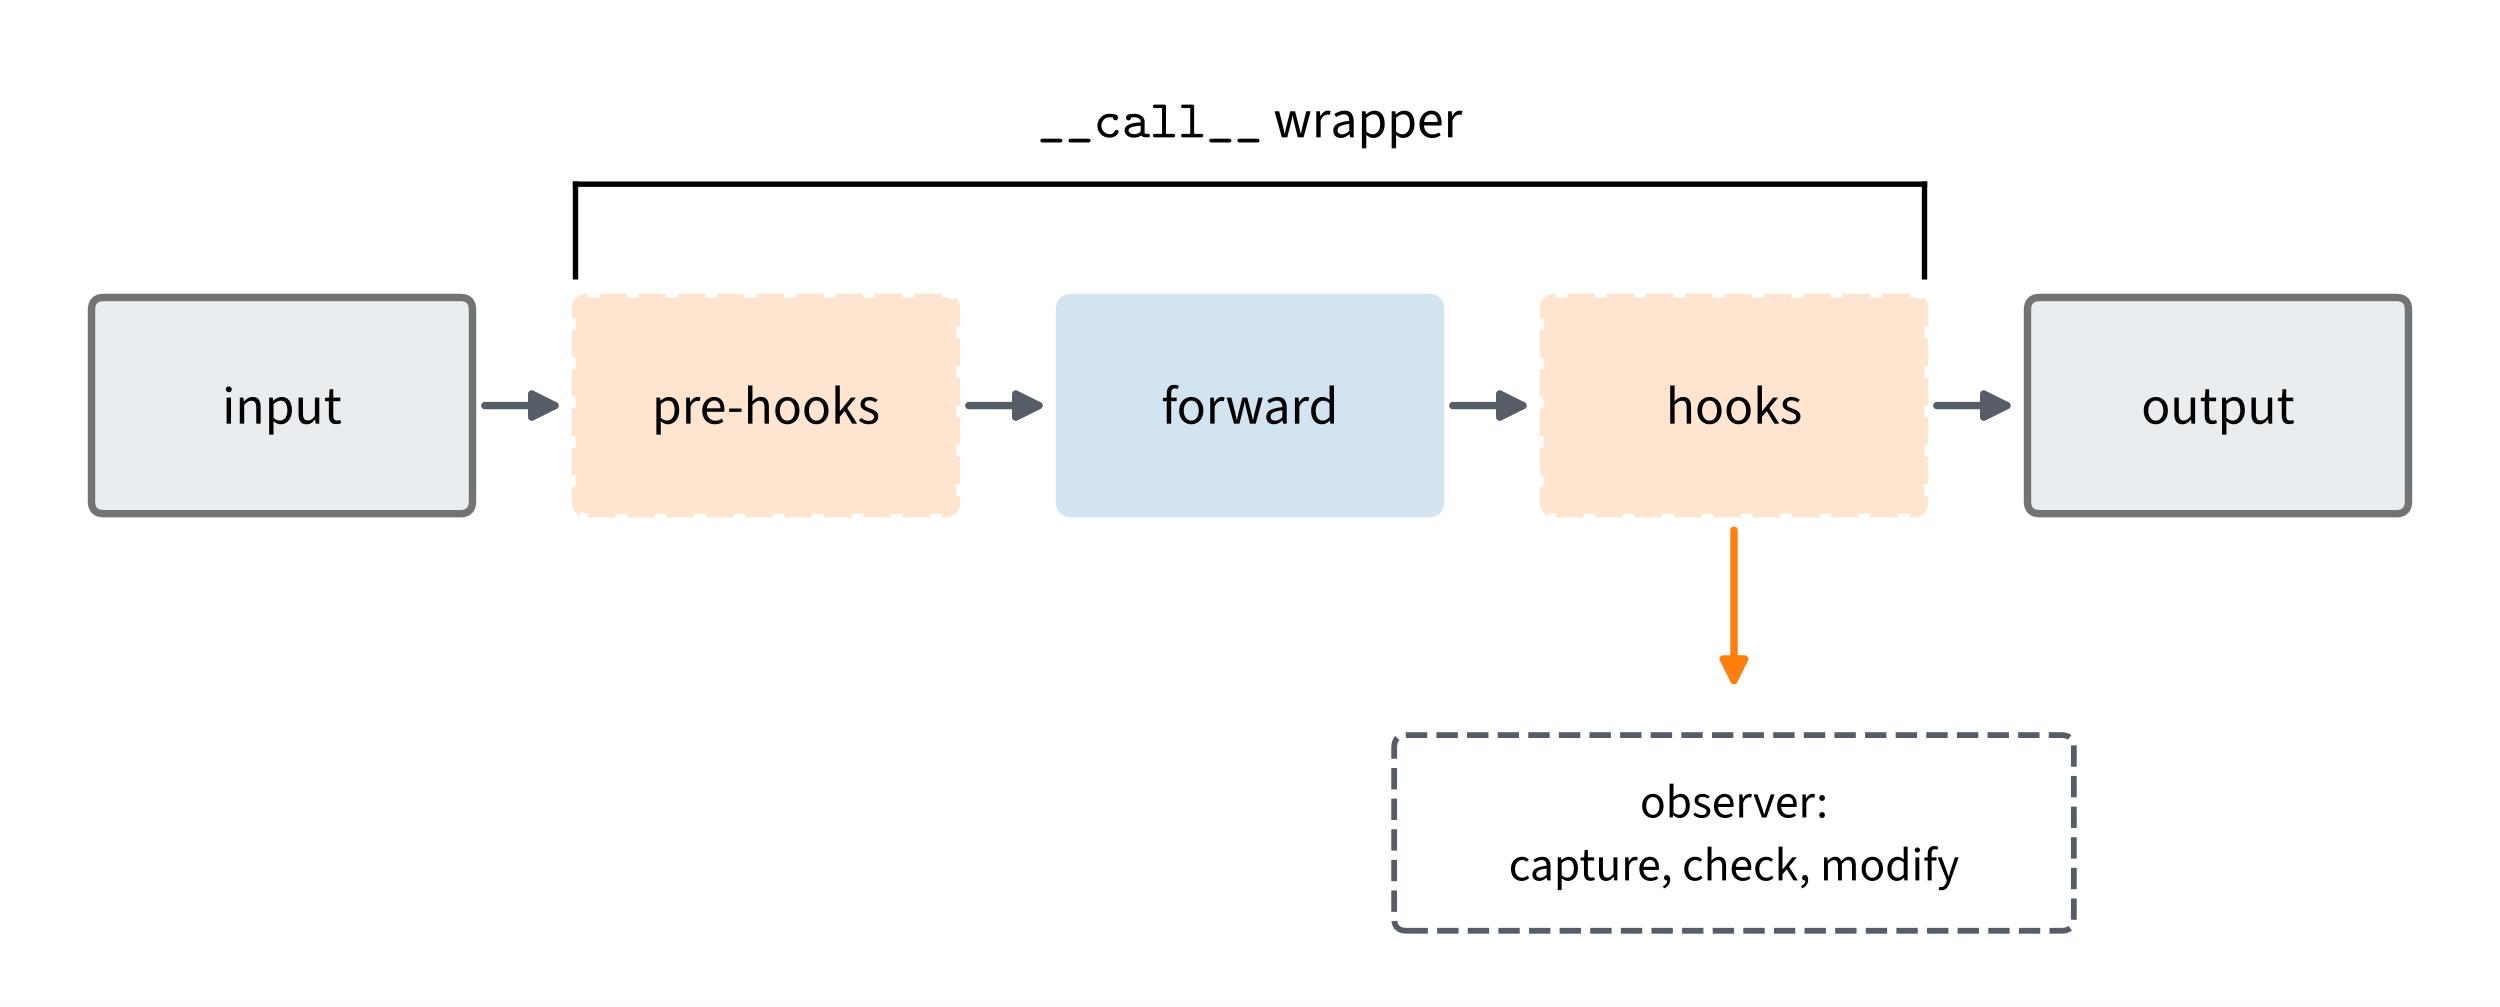
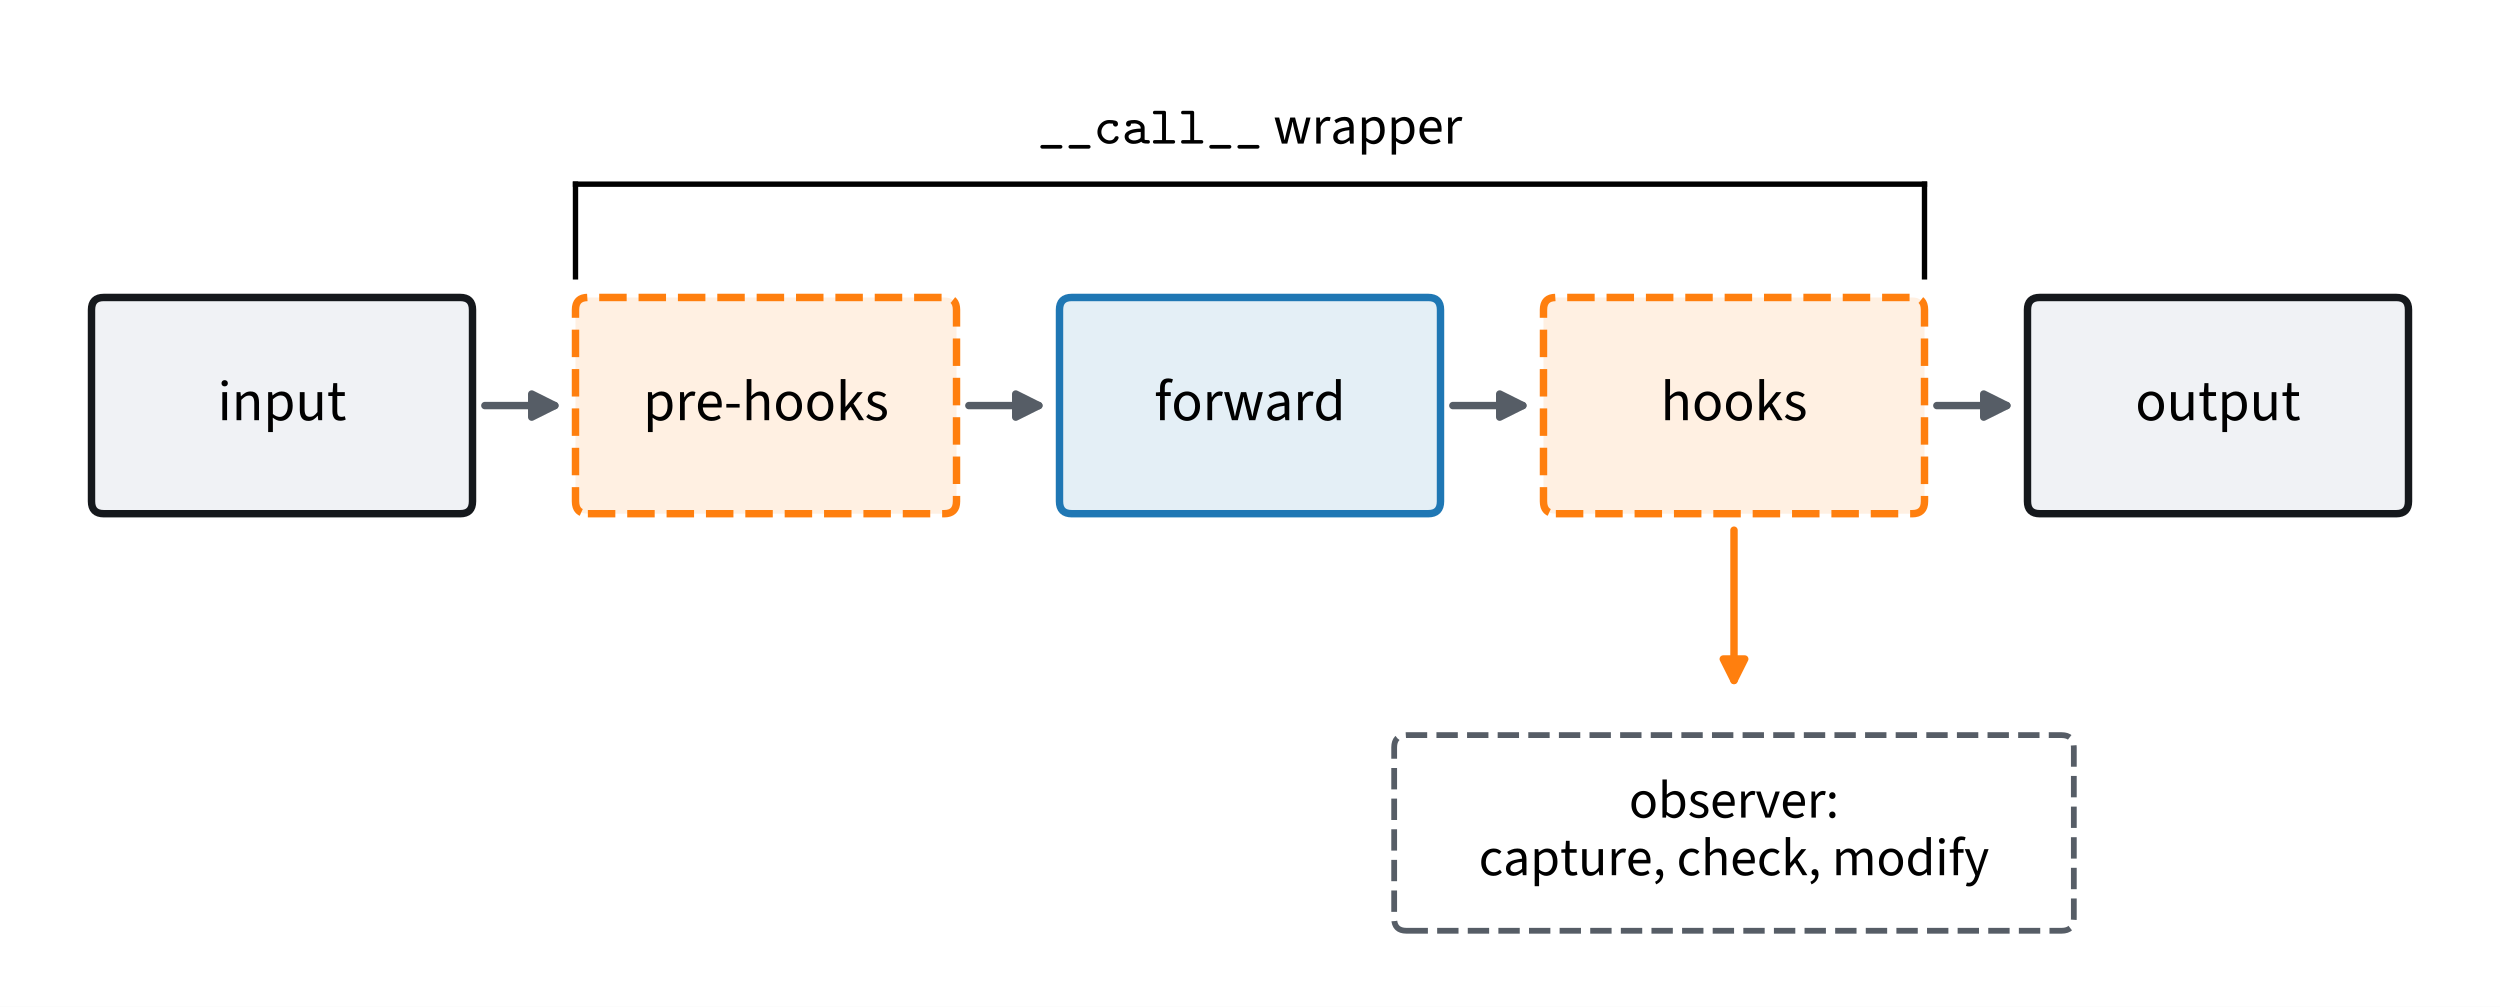
<svg xmlns="http://www.w3.org/2000/svg" xmlns:xlink="http://www.w3.org/1999/xlink" width="605.88pt" height="244.004pt" viewBox="0 0 605.88 244.004" version="1.1">
  <defs>
    <style type="text/css">*{stroke-linejoin: round; stroke-linecap: butt}</style>
  </defs>
  <g id="figure_1">
    <g id="patch_1">
      <path d="M 0 244.004  L 605.88 244.004  L 605.88 -0  L 0 -0  z " style="fill: #ffffff" />
    </g>
    <g id="axes_1">
      <g id="line2d_1">
        <path d="M 139.472 44.635  L 466.408 44.635  " clip-path="url(#p83980c4b7a)" style="fill: none; stroke: #000000; stroke-width: 1.3; stroke-linecap: square" />
      </g>
      <g id="line2d_2">
        <path d="M 139.472 44.635  L 139.472 67.097  " clip-path="url(#p83980c4b7a)" style="fill: none; stroke: #000000; stroke-width: 1.3; stroke-linecap: square" />
      </g>
      <g id="line2d_3">
        <path d="M 466.408 44.635  L 466.408 67.097  " clip-path="url(#p83980c4b7a)" style="fill: none; stroke: #000000; stroke-width: 1.3; stroke-linecap: square" />
      </g>
      <g id="patch_2">
-         <path d="M 25.169 124.498  L 111.52 124.498  Q 114.515 124.498 114.515 121.503  L 114.515 75.083  Q 114.515 72.088 111.52 72.088  L 25.169 72.088  Q 22.174 72.088 22.174 75.083  L 22.174 121.503  Q 22.174 124.498 25.169 124.498  z " clip-path="url(#p83980c4b7a)" style="fill: #d9dee4; opacity: 0.55; stroke: #000000; stroke-width: 1.8; stroke-linejoin: miter" />
+         <path d="M 25.169 124.498  L 111.52 124.498  Q 114.515 124.498 114.515 121.503  L 114.515 75.083  Q 114.515 72.088 111.52 72.088  L 25.169 72.088  Q 22.174 72.088 22.174 75.083  L 22.174 121.503  Q 22.174 124.498 25.169 124.498  z " clip-path="url(#p83980c4b7a)" style="fill: #f0f2f5; stroke: #15181c; stroke-width: 1.8; stroke-linejoin: miter" />
      </g>
      <g id="patch_3">
-         <path d="M 142.467 124.498  L 228.818 124.498  Q 231.813 124.498 231.813 121.503  L 231.813 75.083  Q 231.813 72.088 228.818 72.088  L 142.467 72.088  Q 139.472 72.088 139.472 75.083  L 139.472 121.503  Q 139.472 124.498 142.467 124.498  z " clip-path="url(#p83980c4b7a)" style="fill: #ff7f0e; opacity: 0.2; stroke-dasharray: 6.66,2.88; stroke-dashoffset: 0; stroke: #ff7f0e; stroke-width: 1.8; stroke-linejoin: miter" />
+         <path d="M 142.467 124.498  L 228.818 124.498  Q 231.813 124.498 231.813 121.503  L 231.813 75.083  Q 231.813 72.088 228.818 72.088  L 142.467 72.088  Q 139.472 72.088 139.472 75.083  L 139.472 121.503  Q 139.472 124.498 142.467 124.498  z " clip-path="url(#p83980c4b7a)" style="fill: #fff0e2; stroke-dasharray: 6.66,2.88; stroke-dashoffset: 0; stroke: #ff7f0e; stroke-width: 1.8; stroke-linejoin: miter" />
      </g>
      <g id="patch_4">
-         <path d="M 259.764 124.498  L 346.116 124.498  Q 349.11 124.498 349.11 121.503  L 349.11 75.083  Q 349.11 72.088 346.116 72.088  L 259.764 72.088  Q 256.77 72.088 256.77 75.083  L 256.77 121.503  Q 256.77 124.498 259.764 124.498  z " clip-path="url(#p83980c4b7a)" style="fill: #1f77b4; opacity: 0.2; stroke: #1f77b4; stroke-width: 1.8; stroke-linejoin: miter" />
+         <path d="M 259.764 124.498  L 346.116 124.498  Q 349.11 124.498 349.11 121.503  L 349.11 75.083  Q 349.11 72.088 346.116 72.088  L 259.764 72.088  Q 256.77 72.088 256.77 75.083  L 256.77 121.503  Q 256.77 124.498 259.764 124.498  z " clip-path="url(#p83980c4b7a)" style="fill: #e4eff6; stroke: #1f77b4; stroke-width: 1.8; stroke-linejoin: miter" />
      </g>
      <g id="patch_5">
-         <path d="M 377.062 124.498  L 463.413 124.498  Q 466.408 124.498 466.408 121.503  L 466.408 75.083  Q 466.408 72.088 463.413 72.088  L 377.062 72.088  Q 374.067 72.088 374.067 75.083  L 374.067 121.503  Q 374.067 124.498 377.062 124.498  z " clip-path="url(#p83980c4b7a)" style="fill: #ff7f0e; opacity: 0.2; stroke-dasharray: 6.66,2.88; stroke-dashoffset: 0; stroke: #ff7f0e; stroke-width: 1.8; stroke-linejoin: miter" />
+         <path d="M 377.062 124.498  L 463.413 124.498  Q 466.408 124.498 466.408 121.503  L 466.408 75.083  Q 466.408 72.088 463.413 72.088  L 377.062 72.088  Q 374.067 72.088 374.067 75.083  L 374.067 121.503  Q 374.067 124.498 377.062 124.498  z " clip-path="url(#p83980c4b7a)" style="fill: #fff0e2; stroke-dasharray: 6.66,2.88; stroke-dashoffset: 0; stroke: #ff7f0e; stroke-width: 1.8; stroke-linejoin: miter" />
      </g>
      <g id="patch_6">
-         <path d="M 494.36 124.498  L 580.711 124.498  Q 583.706 124.498 583.706 121.503  L 583.706 75.083  Q 583.706 72.088 580.711 72.088  L 494.36 72.088  Q 491.365 72.088 491.365 75.083  L 491.365 121.503  Q 491.365 124.498 494.36 124.498  z " clip-path="url(#p83980c4b7a)" style="fill: #d9dee4; opacity: 0.55; stroke: #000000; stroke-width: 1.8; stroke-linejoin: miter" />
+         <path d="M 494.36 124.498  L 580.711 124.498  Q 583.706 124.498 583.706 121.503  L 583.706 75.083  Q 583.706 72.088 580.711 72.088  L 494.36 72.088  Q 491.365 72.088 491.365 75.083  L 491.365 121.503  Q 491.365 124.498 494.36 124.498  z " clip-path="url(#p83980c4b7a)" style="fill: #f0f2f5; stroke: #15181c; stroke-width: 1.8; stroke-linejoin: miter" />
      </g>
      <g id="patch_7">
        <path d="M 117.51 98.293  Q 126.993 98.293 134.465 98.293  " style="fill: none; stroke: #565d66; stroke-width: 1.8; stroke-linecap: round" />
        <path d="M 128.865 95.493  L 134.465 98.293  L 128.865 101.093  z " style="fill: #565d66; stroke: #565d66; stroke-width: 1.8; stroke-linecap: round" />
      </g>
      <g id="patch_8">
        <path d="M 234.807 98.293  Q 244.291 98.293 251.762 98.293  " style="fill: none; stroke: #565d66; stroke-width: 1.8; stroke-linecap: round" />
        <path d="M 246.162 95.493  L 251.762 98.293  L 246.162 101.093  z " style="fill: #565d66; stroke: #565d66; stroke-width: 1.8; stroke-linecap: round" />
      </g>
      <g id="patch_9">
        <path d="M 352.105 98.293  Q 361.589 98.293 369.06 98.293  " style="fill: none; stroke: #565d66; stroke-width: 1.8; stroke-linecap: round" />
        <path d="M 363.46 95.493  L 369.06 98.293  L 363.46 101.093  z " style="fill: #565d66; stroke: #565d66; stroke-width: 1.8; stroke-linecap: round" />
      </g>
      <g id="patch_10">
        <path d="M 469.403 98.293  Q 478.887 98.293 486.358 98.293  " style="fill: none; stroke: #565d66; stroke-width: 1.8; stroke-linecap: round" />
        <path d="M 480.758 95.493  L 486.358 98.293  L 480.758 101.093  z " style="fill: #565d66; stroke: #565d66; stroke-width: 1.8; stroke-linecap: round" />
      </g>
      <g id="text_1">
-         <g transform="translate(251.395 33.40949) scale(0.13 -0.13)">
-           <defs>
-             <path id="Cmtt10-4f" d="M 569 -609  Q 478 -594 418 -531  Q 359 -469 359 -384  Q 359 -294 418 -231  Q 478 -169 569 -159  L 2784 -159  Q 2875 -169 2934 -228  Q 2994 -288 2994 -384  Q 2994 -475 2934 -534  Q 2875 -594 2784 -609  L 569 -609  z " transform="scale(0.015625)" />
-             <path id="Cmtt10-7c" d="M 1863 -38  Q 1484 -38 1157 154  Q 831 347 642 672  Q 453 997 453 1381  Q 453 1763 640 2094  Q 828 2425 1151 2620  Q 1475 2816 1863 2816  Q 2297 2816 2601 2733  Q 2906 2650 2906 2338  Q 2906 2250 2867 2179  Q 2828 2109 2762 2068  Q 2697 2028 2613 2028  Q 2491 2028 2400 2115  Q 2309 2203 2309 2322  Q 2313 2341 2314 2355  Q 2316 2369 2316 2375  Q 2169 2400 1875 2400  Q 1675 2400 1498 2317  Q 1322 2234 1194 2092  Q 1066 1950 994 1764  Q 922 1578 922 1381  Q 922 975 1220 676  Q 1519 378 1931 378  Q 2378 378 2534 781  Q 2591 866 2688 884  L 2809 884  Q 2881 875 2931 825  Q 2981 775 2981 697  Q 2981 672 2969 634  Q 2844 291 2548 126  Q 2253 -38 1863 -38  z " transform="scale(0.015625)" />
-             <path id="Cmtt10-75" d="M 341 850  Q 341 1213 672 1423  Q 1003 1634 1439 1712  Q 1875 1791 2259 1791  L 2259 1844  Q 2259 2106 2031 2253  Q 1803 2400 1522 2400  Q 1234 2400 1094 2375  Q 1100 2375 1100 2322  Q 1100 2203 1012 2115  Q 925 2028 806 2028  Q 675 2028 590 2118  Q 506 2209 506 2338  Q 506 2650 804 2733  Q 1103 2816 1538 2816  Q 1813 2816 2091 2702  Q 2369 2588 2547 2372  Q 2725 2156 2725 1869  L 2725 475  Q 2725 416 3175 416  Q 3334 397 3353 238  L 3353 178  Q 3334 19 3175 0  L 3066 0  Q 2797 0 2614 39  Q 2431 78 2322 219  Q 1959 -38 1363 -38  Q 1109 -38 871 71  Q 634 181 487 382  Q 341 584 341 850  z M 806 844  Q 806 631 1004 504  Q 1203 378 1441 378  Q 1691 378 1894 447  Q 1997 484 2119 565  Q 2241 647 2241 722  Q 2241 719 2250 767  Q 2259 816 2259 844  L 2259 1388  Q 2113 1388 1869 1363  Q 1625 1338 1387 1280  Q 1150 1222 978 1111  Q 806 1000 806 844  z " transform="scale(0.015625)" />
+         <g transform="translate(251.395 34.91749) scale(0.13 -0.13)">
+           <defs>
+             <path id="Cmtt10-5f" d="M 569 -609  Q 478 -594 418 -531  Q 359 -469 359 -384  Q 359 -294 418 -231  Q 478 -169 569 -159  L 2784 -159  Q 2875 -169 2934 -228  Q 2994 -288 2994 -384  Q 2994 -475 2934 -534  Q 2875 -594 2784 -609  L 569 -609  z " transform="scale(0.015625)" />
+             <path id="Cmtt10-63" d="M 1863 -38  Q 1484 -38 1157 154  Q 831 347 642 672  Q 453 997 453 1381  Q 453 1763 640 2094  Q 828 2425 1151 2620  Q 1475 2816 1863 2816  Q 2297 2816 2601 2733  Q 2906 2650 2906 2338  Q 2906 2250 2867 2179  Q 2828 2109 2762 2068  Q 2697 2028 2613 2028  Q 2491 2028 2400 2115  Q 2309 2203 2309 2322  Q 2313 2341 2314 2355  Q 2316 2369 2316 2375  Q 2169 2400 1875 2400  Q 1675 2400 1498 2317  Q 1322 2234 1194 2092  Q 1066 1950 994 1764  Q 922 1578 922 1381  Q 922 975 1220 676  Q 1519 378 1931 378  Q 2378 378 2534 781  Q 2591 866 2688 884  L 2809 884  Q 2881 875 2931 825  Q 2981 775 2981 697  Q 2981 672 2969 634  Q 2844 291 2548 126  Q 2253 -38 1863 -38  z " transform="scale(0.015625)" />
+             <path id="Cmtt10-61" d="M 341 850  Q 341 1213 672 1423  Q 1003 1634 1439 1712  Q 1875 1791 2259 1791  L 2259 1844  Q 2259 2106 2031 2253  Q 1803 2400 1522 2400  Q 1234 2400 1094 2375  Q 1100 2375 1100 2322  Q 1100 2203 1012 2115  Q 925 2028 806 2028  Q 675 2028 590 2118  Q 506 2209 506 2338  Q 506 2650 804 2733  Q 1103 2816 1538 2816  Q 1813 2816 2091 2702  Q 2369 2588 2547 2372  Q 2725 2156 2725 1869  L 2725 475  Q 2725 416 3175 416  Q 3334 397 3353 238  L 3353 178  Q 3334 19 3175 0  L 3066 0  Q 2797 0 2614 39  Q 2431 78 2322 219  Q 1959 -38 1363 -38  Q 1109 -38 871 71  Q 634 181 487 382  Q 341 584 341 850  z M 806 844  Q 806 631 1004 504  Q 1203 378 1441 378  Q 1691 378 1894 447  Q 1997 484 2119 565  Q 2241 647 2241 722  Q 2241 719 2250 767  Q 2259 816 2259 844  L 2259 1388  Q 2113 1388 1869 1363  Q 1625 1338 1387 1280  Q 1150 1222 978 1111  Q 806 1000 806 844  z " transform="scale(0.015625)" />
            <path id="Cmtt10-6c" d="M 359 178  L 359 238  Q 378 397 538 416  L 1447 416  L 1447 3494  L 538 3494  Q 378 3513 359 3675  L 359 3731  Q 378 3891 538 3909  L 1734 3909  Q 1894 3891 1913 3731  L 1913 416  L 2822 416  Q 2978 397 3003 238  L 3003 178  Q 2978 19 2822 0  L 538 0  Q 378 19 359 178  z " transform="scale(0.015625)" />
-             <path id="SourceSans3-Regular-1" transform="scale(0.015625)" />
-             <path id="SourceSans3-Regular-32" d="M 1018 0  L 154 3110  L 704 3110  L 1158 1312  Q 1210 1101 1254 889  Q 1299 678 1338 429  L 1363 429  Q 1414 678 1462 889  Q 1510 1101 1562 1312  L 2022 3110  L 2598 3110  L 3066 1312  Q 3123 1101 3174 889  Q 3226 678 3270 429  L 3296 429  Q 3347 678 3392 889  Q 3437 1101 3482 1312  L 3936 3110  L 4448 3110  L 3610 0  L 2925 0  L 2509 1664  Q 2451 1882 2406 2096  Q 2362 2310 2310 2586  L 2285 2586  Q 2240 2310 2192 2092  Q 2144 1875 2086 1664  L 1670 0  L 1018 0  z " transform="scale(0.015625)" />
-             <path id="SourceSans3-Regular-2d" d="M 525 0  L 525 3110  L 960 3110  L 1005 2547  L 1024 2547  Q 1178 2842 1408 3014  Q 1638 3187 1907 3187  Q 2093 3187 2240 3123  L 2125 2675  Q 2054 2694 1993 2704  Q 1933 2714 1837 2714  Q 1638 2714 1424 2554  Q 1210 2394 1050 1997  L 1050 0  L 525 0  z " transform="scale(0.015625)" />
-             <path id="SourceSans3-Regular-1c" d="M 1242 -77  Q 851 -77 588 153  Q 326 384 326 806  Q 326 1331 787 1600  Q 1248 1869 2246 1978  Q 2246 2176 2188 2349  Q 2131 2522 1993 2634  Q 1856 2746 1600 2746  Q 1331 2746 1094 2643  Q 858 2541 672 2426  L 467 2784  Q 685 2931 1001 3059  Q 1318 3187 1690 3187  Q 2259 3187 2515 2838  Q 2771 2490 2771 1907  L 2771 0  L 2336 0  L 2291 371  L 2272 371  Q 2042 186 1789 54  Q 1536 -77 1242 -77  z M 1389 358  Q 1613 358 1817 460  Q 2022 563 2246 762  L 2246 1600  Q 1722 1542 1414 1440  Q 1107 1338 976 1190  Q 845 1043 845 838  Q 845 582 1005 470  Q 1165 358 1389 358  z " transform="scale(0.015625)" />
-             <path id="SourceSans3-Regular-2b" d="M 525 -1312  L 525 3110  L 960 3110  L 1005 2752  L 1024 2752  Q 1235 2931 1488 3059  Q 1741 3187 2016 3187  Q 2618 3187 2931 2755  Q 3245 2323 3245 1600  Q 3245 1075 3056 697  Q 2867 320 2563 121  Q 2259 -77 1901 -77  Q 1683 -77 1468 19  Q 1254 115 1037 282  L 1050 -262  L 1050 -1312  L 525 -1312  z M 1811 365  Q 2195 365 2448 694  Q 2701 1024 2701 1600  Q 2701 2112 2512 2429  Q 2323 2746 1882 2746  Q 1683 2746 1481 2637  Q 1280 2528 1050 2323  L 1050 691  Q 1261 512 1459 438  Q 1658 365 1811 365  z " transform="scale(0.015625)" />
-             <path id="SourceSans3-Regular-20" d="M 1702 2758  Q 1510 2758 1328 2665  Q 1146 2573 1014 2368  Q 883 2163 838 1830  L 2458 1830  Q 2458 2285 2259 2521  Q 2061 2758 1702 2758  z M 1786 -77  Q 1370 -77 1027 115  Q 685 307 486 675  Q 288 1043 288 1555  Q 288 2061 489 2425  Q 691 2790 1014 2988  Q 1338 3187 1696 3187  Q 2298 3187 2614 2790  Q 2931 2394 2931 1728  Q 2931 1645 2924 1568  Q 2918 1491 2906 1414  L 826 1414  Q 864 890 1161 621  Q 1459 352 1850 352  Q 2074 352 2269 416  Q 2464 480 2624 589  L 2816 243  Q 2611 102 2358 12  Q 2106 -77 1786 -77  z " transform="scale(0.015625)" />
-           </defs>
-           <use xlink:href="#Cmtt10-4f" transform="translate(0 0.921875)" />
-           <use xlink:href="#Cmtt10-4f" transform="translate(52.49023 0.921875)" />
-           <use xlink:href="#Cmtt10-7c" transform="translate(104.9805 0.921875)" />
-           <use xlink:href="#Cmtt10-75" transform="translate(157.4707 0.921875)" />
+             <path id="SourceSans3-Regular-20" transform="scale(0.015625)" />
+             <path id="SourceSans3-Regular-77" d="M 1018 0  L 154 3110  L 704 3110  L 1158 1312  Q 1210 1101 1254 889  Q 1299 678 1338 429  L 1363 429  Q 1414 678 1462 889  Q 1510 1101 1562 1312  L 2022 3110  L 2598 3110  L 3066 1312  Q 3123 1101 3174 889  Q 3226 678 3270 429  L 3296 429  Q 3347 678 3392 889  Q 3437 1101 3482 1312  L 3936 3110  L 4448 3110  L 3610 0  L 2925 0  L 2509 1664  Q 2451 1882 2406 2096  Q 2362 2310 2310 2586  L 2285 2586  Q 2240 2310 2192 2092  Q 2144 1875 2086 1664  L 1670 0  L 1018 0  z " transform="scale(0.015625)" />
+             <path id="SourceSans3-Regular-72" d="M 525 0  L 525 3110  L 960 3110  L 1005 2547  L 1024 2547  Q 1178 2842 1408 3014  Q 1638 3187 1907 3187  Q 2093 3187 2240 3123  L 2125 2675  Q 2054 2694 1993 2704  Q 1933 2714 1837 2714  Q 1638 2714 1424 2554  Q 1210 2394 1050 1997  L 1050 0  L 525 0  z " transform="scale(0.015625)" />
+             <path id="SourceSans3-Regular-61" d="M 1242 -77  Q 851 -77 588 153  Q 326 384 326 806  Q 326 1331 787 1600  Q 1248 1869 2246 1978  Q 2246 2176 2188 2349  Q 2131 2522 1993 2634  Q 1856 2746 1600 2746  Q 1331 2746 1094 2643  Q 858 2541 672 2426  L 467 2784  Q 685 2931 1001 3059  Q 1318 3187 1690 3187  Q 2259 3187 2515 2838  Q 2771 2490 2771 1907  L 2771 0  L 2336 0  L 2291 371  L 2272 371  Q 2042 186 1789 54  Q 1536 -77 1242 -77  z M 1389 358  Q 1613 358 1817 460  Q 2022 563 2246 762  L 2246 1600  Q 1722 1542 1414 1440  Q 1107 1338 976 1190  Q 845 1043 845 838  Q 845 582 1005 470  Q 1165 358 1389 358  z " transform="scale(0.015625)" />
+             <path id="SourceSans3-Regular-70" d="M 525 -1312  L 525 3110  L 960 3110  L 1005 2752  L 1024 2752  Q 1235 2931 1488 3059  Q 1741 3187 2016 3187  Q 2618 3187 2931 2755  Q 3245 2323 3245 1600  Q 3245 1075 3056 697  Q 2867 320 2563 121  Q 2259 -77 1901 -77  Q 1683 -77 1468 19  Q 1254 115 1037 282  L 1050 -262  L 1050 -1312  L 525 -1312  z M 1811 365  Q 2195 365 2448 694  Q 2701 1024 2701 1600  Q 2701 2112 2512 2429  Q 2323 2746 1882 2746  Q 1683 2746 1481 2637  Q 1280 2528 1050 2323  L 1050 691  Q 1261 512 1459 438  Q 1658 365 1811 365  z " transform="scale(0.015625)" />
+             <path id="SourceSans3-Regular-65" d="M 1702 2758  Q 1510 2758 1328 2665  Q 1146 2573 1014 2368  Q 883 2163 838 1830  L 2458 1830  Q 2458 2285 2259 2521  Q 2061 2758 1702 2758  z M 1786 -77  Q 1370 -77 1027 115  Q 685 307 486 675  Q 288 1043 288 1555  Q 288 2061 489 2425  Q 691 2790 1014 2988  Q 1338 3187 1696 3187  Q 2298 3187 2614 2790  Q 2931 2394 2931 1728  Q 2931 1645 2924 1568  Q 2918 1491 2906 1414  L 826 1414  Q 864 890 1161 621  Q 1459 352 1850 352  Q 2074 352 2269 416  Q 2464 480 2624 589  L 2816 243  Q 2611 102 2358 12  Q 2106 -77 1786 -77  z " transform="scale(0.015625)" />
+           </defs>
+           <use xlink:href="#Cmtt10-5f" transform="translate(0 0.921875)" />
+           <use xlink:href="#Cmtt10-5f" transform="translate(52.49023 0.921875)" />
+           <use xlink:href="#Cmtt10-63" transform="translate(104.9805 0.921875)" />
+           <use xlink:href="#Cmtt10-61" transform="translate(157.4707 0.921875)" />
          <use xlink:href="#Cmtt10-6c" transform="translate(209.9609 0.921875)" />
          <use xlink:href="#Cmtt10-6c" transform="translate(262.4512 0.921875)" />
-           <use xlink:href="#Cmtt10-4f" transform="translate(314.9414 0.921875)" />
-           <use xlink:href="#Cmtt10-4f" transform="translate(367.4316 0.921875)" />
-           <use xlink:href="#SourceSans3-Regular-1" transform="translate(419.9219 0.921875)" />
-           <use xlink:href="#SourceSans3-Regular-32" transform="translate(439.9219 0.921875)" />
-           <use xlink:href="#SourceSans3-Regular-2d" transform="translate(511.8218 0.921875)" />
-           <use xlink:href="#SourceSans3-Regular-1c" transform="translate(546.5218 0.921875)" />
-           <use xlink:href="#SourceSans3-Regular-2b" transform="translate(596.9217 0.921875)" />
-           <use xlink:href="#SourceSans3-Regular-2b" transform="translate(652.4217 0.921875)" />
-           <use xlink:href="#SourceSans3-Regular-20" transform="translate(707.9216 0.921875)" />
-           <use xlink:href="#SourceSans3-Regular-2d" transform="translate(757.5216 0.921875)" />
+           <use xlink:href="#Cmtt10-5f" transform="translate(314.9414 0.921875)" />
+           <use xlink:href="#Cmtt10-5f" transform="translate(367.4316 0.921875)" />
+           <use xlink:href="#SourceSans3-Regular-20" transform="translate(419.9219 0.921875)" />
+           <use xlink:href="#SourceSans3-Regular-77" transform="translate(439.9219 0.921875)" />
+           <use xlink:href="#SourceSans3-Regular-72" transform="translate(511.8219 0.921875)" />
+           <use xlink:href="#SourceSans3-Regular-61" transform="translate(546.5219 0.921875)" />
+           <use xlink:href="#SourceSans3-Regular-70" transform="translate(596.9218 0.921875)" />
+           <use xlink:href="#SourceSans3-Regular-70" transform="translate(652.4218 0.921875)" />
+           <use xlink:href="#SourceSans3-Regular-65" transform="translate(707.9218 0.921875)" />
+           <use xlink:href="#SourceSans3-Regular-72" transform="translate(757.5218 0.921875)" />
        </g>
      </g>
      <g id="patch_11">
        <path d="M 420.238 128.491  Q 420.238 147.708 420.238 164.912  " style="fill: none; stroke: #ff7f0e; stroke-width: 1.8; stroke-linecap: round" />
        <path d="M 422.838 159.712  L 420.238 164.912  L 417.638 159.712  z " style="fill: #ff7f0e; stroke: #ff7f0e; stroke-width: 1.8; stroke-linecap: round" />
      </g>
      <g id="patch_12">
        <path d="M 340.875 225.573  L 499.601 225.573  Q 502.596 225.573 502.596 222.579  L 502.596 181.15  Q 502.596 178.155 499.601 178.155  L 340.875 178.155  Q 337.88 178.155 337.88 181.15  L 337.88 222.579  Q 337.88 225.573 340.875 225.573  z " clip-path="url(#p83980c4b7a)" style="fill: #ffffff; stroke-dasharray: 5.18,2.24; stroke-dashoffset: 0; stroke: #565d66; stroke-width: 1.4; stroke-linejoin: miter" />
      </g>
      <g id="text_2">
-         <g transform="translate(53.84956 102.6739) scale(0.13 -0.13)">
-           <defs>
-             <path id="SourceSans3-Regular-24" d="M 525 0  L 525 3110  L 1050 3110  L 1050 0  L 525 0  z M 787 3750  Q 633 3750 534 3843  Q 435 3936 435 4096  Q 435 4250 534 4346  Q 633 4442 787 4442  Q 941 4442 1040 4346  Q 1139 4250 1139 4096  Q 1139 3936 1040 3843  Q 941 3750 787 3750  z " transform="scale(0.015625)" />
-             <path id="SourceSans3-Regular-29" d="M 525 0  L 525 3110  L 960 3110  L 1005 2662  L 1024 2662  Q 1248 2886 1497 3036  Q 1747 3187 2067 3187  Q 2560 3187 2787 2876  Q 3014 2566 3014 1971  L 3014 0  L 2490 0  L 2490 1901  Q 2490 2336 2349 2534  Q 2208 2733 1901 2733  Q 1664 2733 1475 2611  Q 1286 2490 1050 2253  L 1050 0  L 525 0  z " transform="scale(0.015625)" />
-             <path id="SourceSans3-Regular-30" d="M 1434 -77  Q 941 -77 710 233  Q 480 544 480 1139  L 480 3110  L 1011 3110  L 1011 1210  Q 1011 774 1148 576  Q 1286 378 1594 378  Q 1837 378 2025 502  Q 2214 627 2432 902  L 2432 3110  L 2957 3110  L 2957 0  L 2522 0  L 2477 486  L 2458 486  Q 2240 230 1997 76  Q 1754 -77 1434 -77  z " transform="scale(0.015625)" />
-             <path id="SourceSans3-Regular-2f" d="M 1504 -58  Q 1005 -58 809 227  Q 614 512 614 979  L 614 2682  L 154 2682  L 154 3078  L 640 3110  L 704 4109  L 1146 4109  L 1146 3110  L 1984 3110  L 1984 2682  L 1146 2682  L 1146 966  Q 1146 685 1251 528  Q 1357 371 1626 371  Q 1709 371 1798 387  Q 1888 403 1978 448  L 2086 77  Q 1965 13 1814 -22  Q 1664 -58 1504 -58  z " transform="scale(0.015625)" />
-           </defs>
-           <use xlink:href="#SourceSans3-Regular-24" />
-           <use xlink:href="#SourceSans3-Regular-29" transform="translate(24.59375 0)" />
-           <use xlink:href="#SourceSans3-Regular-2b" transform="translate(79.29688 0)" />
-           <use xlink:href="#SourceSans3-Regular-30" transform="translate(134.7969 0)" />
-           <use xlink:href="#SourceSans3-Regular-2f" transform="translate(189.2031 0)" />
+         <g transform="translate(52.73456 101.8421) scale(0.14 -0.14)">
+           <defs>
+             <path id="SourceSans3-Regular-69" d="M 525 0  L 525 3110  L 1050 3110  L 1050 0  L 525 0  z M 784 3750  Q 630 3750 531 3843  Q 432 3936 432 4096  Q 432 4250 531 4346  Q 630 4442 784 4442  Q 938 4442 1037 4346  Q 1136 4250 1136 4096  Q 1136 3936 1037 3843  Q 938 3750 784 3750  z " transform="scale(0.015625)" />
+             <path id="SourceSans3-Regular-6e" d="M 525 0  L 525 3110  L 960 3110  L 1005 2662  L 1024 2662  Q 1248 2886 1497 3036  Q 1747 3187 2067 3187  Q 2560 3187 2787 2876  Q 3014 2566 3014 1971  L 3014 0  L 2490 0  L 2490 1901  Q 2490 2336 2349 2534  Q 2208 2733 1901 2733  Q 1664 2733 1475 2611  Q 1286 2490 1050 2253  L 1050 0  L 525 0  z " transform="scale(0.015625)" />
+             <path id="SourceSans3-Regular-75" d="M 1434 -77  Q 941 -77 710 233  Q 480 544 480 1139  L 480 3110  L 1011 3110  L 1011 1210  Q 1011 774 1148 576  Q 1286 378 1594 378  Q 1837 378 2025 502  Q 2214 627 2432 902  L 2432 3110  L 2957 3110  L 2957 0  L 2522 0  L 2477 486  L 2458 486  Q 2240 230 1997 76  Q 1754 -77 1434 -77  z " transform="scale(0.015625)" />
+             <path id="SourceSans3-Regular-74" d="M 1504 -58  Q 1005 -58 809 227  Q 614 512 614 979  L 614 2682  L 154 2682  L 154 3078  L 640 3110  L 704 4109  L 1146 4109  L 1146 3110  L 1984 3110  L 1984 2682  L 1146 2682  L 1146 966  Q 1146 685 1251 528  Q 1357 371 1626 371  Q 1709 371 1798 387  Q 1888 403 1978 448  L 2086 77  Q 1965 13 1814 -22  Q 1664 -58 1504 -58  z " transform="scale(0.015625)" />
+           </defs>
+           <use xlink:href="#SourceSans3-Regular-69" />
+           <use xlink:href="#SourceSans3-Regular-6e" transform="translate(24.59999 0)" />
+           <use xlink:href="#SourceSans3-Regular-70" transform="translate(79.29999 0)" />
+           <use xlink:href="#SourceSans3-Regular-75" transform="translate(134.8 0)" />
+           <use xlink:href="#SourceSans3-Regular-74" transform="translate(189.2 0)" />
        </g>
      </g>
      <g id="text_3">
-         <g transform="translate(158.0102 102.6739) scale(0.13 -0.13)">
-           <defs>
-             <path id="SourceSans3-Regular-587" d="M 262 1402  L 262 1805  L 1734 1805  L 1734 1402  L 262 1402  z " transform="scale(0.015625)" />
-             <path id="SourceSans3-Regular-23" d="M 525 0  L 525 4557  L 1050 4557  L 1050 3315  L 1030 2675  Q 1254 2886 1500 3036  Q 1747 3187 2067 3187  Q 2560 3187 2787 2876  Q 3014 2566 3014 1971  L 3014 0  L 2490 0  L 2490 1901  Q 2490 2336 2349 2534  Q 2208 2733 1901 2733  Q 1664 2733 1475 2611  Q 1286 2490 1050 2253  L 1050 0  L 525 0  z " transform="scale(0.015625)" />
-             <path id="SourceSans3-Regular-2a" d="M 1734 -77  Q 1357 -77 1027 115  Q 698 307 496 672  Q 294 1037 294 1549  Q 294 2074 496 2438  Q 698 2803 1027 2995  Q 1357 3187 1734 3187  Q 2118 3187 2444 2995  Q 2771 2803 2972 2438  Q 3174 2074 3174 1549  Q 3174 1037 2972 672  Q 2771 307 2444 115  Q 2118 -77 1734 -77  z M 1734 358  Q 2138 358 2384 688  Q 2630 1018 2630 1549  Q 2630 2086 2384 2419  Q 2138 2752 1734 2752  Q 1338 2752 1088 2419  Q 838 2086 838 1549  Q 838 1018 1088 688  Q 1338 358 1734 358  z " transform="scale(0.015625)" />
-             <path id="SourceSans3-Regular-26" d="M 525 0  L 525 4557  L 1050 4557  L 1050 1478  L 1062 1478  L 2381 3110  L 2970 3110  L 1933 1856  L 3110 0  L 2534 0  L 1626 1498  L 1050 819  L 1050 0  L 525 0  z " transform="scale(0.015625)" />
-             <path id="SourceSans3-Regular-2e" d="M 1338 -77  Q 998 -77 697 41  Q 397 160 179 371  L 422 678  Q 627 512 848 422  Q 1069 333 1357 333  Q 1664 333 1817 477  Q 1971 621 1971 819  Q 1971 979 1868 1084  Q 1766 1190 1606 1264  Q 1446 1338 1267 1402  Q 1037 1485 825 1597  Q 614 1709 483 1878  Q 352 2048 352 2304  Q 352 2682 637 2934  Q 922 3187 1427 3187  Q 1715 3187 1964 3088  Q 2214 2989 2394 2835  L 2150 2534  Q 1990 2650 1814 2714  Q 1638 2778 1427 2778  Q 1133 2778 995 2643  Q 858 2509 858 2330  Q 858 2118 1043 2009  Q 1229 1901 1517 1798  Q 1760 1715 1981 1600  Q 2202 1485 2339 1309  Q 2477 1133 2477 851  Q 2477 602 2345 390  Q 2214 179 1961 51  Q 1709 -77 1338 -77  z " transform="scale(0.015625)" />
-           </defs>
-           <use xlink:href="#SourceSans3-Regular-2b" />
-           <use xlink:href="#SourceSans3-Regular-2d" transform="translate(55.5 0)" />
-           <use xlink:href="#SourceSans3-Regular-20" transform="translate(89.20312 0)" />
-           <use xlink:href="#SourceSans3-Regular-587" transform="translate(139.7969 0)" />
-           <use xlink:href="#SourceSans3-Regular-23" transform="translate(170.8906 0)" />
-           <use xlink:href="#SourceSans3-Regular-2a" transform="translate(225.2969 0)" />
-           <use xlink:href="#SourceSans3-Regular-2a" transform="translate(279.5 0)" />
-           <use xlink:href="#SourceSans3-Regular-26" transform="translate(333.7031 0)" />
-           <use xlink:href="#SourceSans3-Regular-2e" transform="translate(383.2031 0)" />
+         <g transform="translate(155.8846 101.8421) scale(0.14 -0.14)">
+           <defs>
+             <path id="SourceSans3-Regular-2d" d="M 262 1402  L 262 1805  L 1734 1805  L 1734 1402  L 262 1402  z " transform="scale(0.015625)" />
+             <path id="SourceSans3-Regular-68" d="M 525 0  L 525 4557  L 1050 4557  L 1050 3315  L 1030 2675  Q 1254 2886 1500 3036  Q 1747 3187 2067 3187  Q 2560 3187 2787 2876  Q 3014 2566 3014 1971  L 3014 0  L 2490 0  L 2490 1901  Q 2490 2336 2349 2534  Q 2208 2733 1901 2733  Q 1664 2733 1475 2611  Q 1286 2490 1050 2253  L 1050 0  L 525 0  z " transform="scale(0.015625)" />
+             <path id="SourceSans3-Regular-6f" d="M 1734 -77  Q 1357 -77 1027 115  Q 698 307 496 672  Q 294 1037 294 1549  Q 294 2074 496 2438  Q 698 2803 1027 2995  Q 1357 3187 1734 3187  Q 2118 3187 2444 2995  Q 2771 2803 2972 2438  Q 3174 2074 3174 1549  Q 3174 1037 2972 672  Q 2771 307 2444 115  Q 2118 -77 1734 -77  z M 1734 358  Q 2138 358 2384 688  Q 2630 1018 2630 1549  Q 2630 2086 2384 2419  Q 2138 2752 1734 2752  Q 1338 2752 1088 2419  Q 838 2086 838 1549  Q 838 1018 1088 688  Q 1338 358 1734 358  z " transform="scale(0.015625)" />
+             <path id="SourceSans3-Regular-6b" d="M 525 0  L 525 4557  L 1050 4557  L 1050 1478  L 1062 1478  L 2381 3110  L 2970 3110  L 1933 1856  L 3110 0  L 2534 0  L 1626 1498  L 1050 819  L 1050 0  L 525 0  z " transform="scale(0.015625)" />
+             <path id="SourceSans3-Regular-73" d="M 1338 -77  Q 998 -77 697 41  Q 397 160 179 371  L 422 678  Q 627 512 848 422  Q 1069 333 1357 333  Q 1664 333 1817 477  Q 1971 621 1971 819  Q 1971 979 1868 1084  Q 1766 1190 1606 1264  Q 1446 1338 1267 1402  Q 1037 1485 825 1597  Q 614 1709 483 1878  Q 352 2048 352 2304  Q 352 2682 637 2934  Q 922 3187 1427 3187  Q 1715 3187 1964 3088  Q 2214 2989 2394 2835  L 2150 2534  Q 1990 2650 1814 2714  Q 1638 2778 1427 2778  Q 1133 2778 995 2643  Q 858 2509 858 2330  Q 858 2118 1043 2009  Q 1229 1901 1517 1798  Q 1760 1715 1981 1600  Q 2202 1485 2339 1309  Q 2477 1133 2477 851  Q 2477 602 2345 390  Q 2214 179 1961 51  Q 1709 -77 1338 -77  z " transform="scale(0.015625)" />
+           </defs>
+           <use xlink:href="#SourceSans3-Regular-70" />
+           <use xlink:href="#SourceSans3-Regular-72" transform="translate(55.49999 0)" />
+           <use xlink:href="#SourceSans3-Regular-65" transform="translate(90.19998 0)" />
+           <use xlink:href="#SourceSans3-Regular-2d" transform="translate(139.8 0)" />
+           <use xlink:href="#SourceSans3-Regular-68" transform="translate(170.9 0)" />
+           <use xlink:href="#SourceSans3-Regular-6f" transform="translate(225.3 0)" />
+           <use xlink:href="#SourceSans3-Regular-6f" transform="translate(279.5 0)" />
+           <use xlink:href="#SourceSans3-Regular-6b" transform="translate(333.7 0)" />
+           <use xlink:href="#SourceSans3-Regular-73" transform="translate(383.1999 0)" />
        </g>
      </g>
      <g id="text_4">
-         <g transform="translate(281.5205 102.6739) scale(0.13 -0.13)">
-           <defs>
-             <path id="SourceSans3-Regular-21" d="M 614 0  L 614 2682  L 154 2682  L 154 3078  L 614 3110  L 614 3603  Q 614 4077 835 4355  Q 1056 4634 1523 4634  Q 1670 4634 1804 4605  Q 1939 4576 2042 4531  L 1926 4147  Q 1734 4205 1574 4205  Q 1139 4205 1139 3603  L 1139 3110  L 1798 3110  L 1798 2682  L 1139 2682  L 1139 0  L 614 0  z " transform="scale(0.015625)" />
-             <path id="SourceSans3-Regular-1f" d="M 1587 -77  Q 1005 -77 653 348  Q 301 774 301 1549  Q 301 2054 489 2422  Q 678 2790 988 2988  Q 1299 3187 1651 3187  Q 1920 3187 2118 3091  Q 2317 2995 2522 2829  L 2496 3360  L 2496 4557  L 3027 4557  L 3027 0  L 2592 0  L 2547 365  L 2528 365  Q 2349 186 2105 54  Q 1862 -77 1587 -77  z M 1702 365  Q 2112 365 2496 794  L 2496 2419  Q 2298 2598 2115 2672  Q 1933 2746 1741 2746  Q 1491 2746 1289 2595  Q 1088 2445 966 2179  Q 845 1914 845 1555  Q 845 998 1069 681  Q 1293 365 1702 365  z " transform="scale(0.015625)" />
-           </defs>
-           <use xlink:href="#SourceSans3-Regular-21" />
-           <use xlink:href="#SourceSans3-Regular-2a" transform="translate(28.20312 0)" />
-           <use xlink:href="#SourceSans3-Regular-2d" transform="translate(82.40625 0)" />
-           <use xlink:href="#SourceSans3-Regular-32" transform="translate(119.0156 0)" />
-           <use xlink:href="#SourceSans3-Regular-1c" transform="translate(189.9219 0)" />
-           <use xlink:href="#SourceSans3-Regular-2d" transform="translate(240.3281 0)" />
-           <use xlink:href="#SourceSans3-Regular-1f" transform="translate(274.0312 0)" />
+         <g transform="translate(279.7962 101.8421) scale(0.14 -0.14)">
+           <defs>
+             <path id="SourceSans3-Regular-66" d="M 614 0  L 614 2682  L 154 2682  L 154 3078  L 614 3110  L 614 3603  Q 614 4077 835 4355  Q 1056 4634 1523 4634  Q 1670 4634 1804 4605  Q 1939 4576 2042 4531  L 1926 4147  Q 1734 4205 1574 4205  Q 1139 4205 1139 3603  L 1139 3110  L 1798 3110  L 1798 2682  L 1139 2682  L 1139 0  L 614 0  z " transform="scale(0.015625)" />
+             <path id="SourceSans3-Regular-64" d="M 1587 -77  Q 1005 -77 653 348  Q 301 774 301 1549  Q 301 2054 489 2422  Q 678 2790 988 2988  Q 1299 3187 1651 3187  Q 1920 3187 2118 3091  Q 2317 2995 2522 2829  L 2496 3360  L 2496 4557  L 3027 4557  L 3027 0  L 2592 0  L 2547 365  L 2528 365  Q 2349 186 2105 54  Q 1862 -77 1587 -77  z M 1702 365  Q 2112 365 2496 794  L 2496 2419  Q 2298 2598 2115 2672  Q 1933 2746 1741 2746  Q 1491 2746 1289 2595  Q 1088 2445 966 2179  Q 845 1914 845 1555  Q 845 998 1069 681  Q 1293 365 1702 365  z " transform="scale(0.015625)" />
+           </defs>
+           <use xlink:href="#SourceSans3-Regular-66" />
+           <use xlink:href="#SourceSans3-Regular-6f" transform="translate(29.2 0)" />
+           <use xlink:href="#SourceSans3-Regular-72" transform="translate(83.39999 0)" />
+           <use xlink:href="#SourceSans3-Regular-77" transform="translate(118.1 0)" />
+           <use xlink:href="#SourceSans3-Regular-61" transform="translate(190 0)" />
+           <use xlink:href="#SourceSans3-Regular-72" transform="translate(240.4 0)" />
+           <use xlink:href="#SourceSans3-Regular-64" transform="translate(275.1 0)" />
        </g>
      </g>
      <g id="text_5">
-         <g transform="translate(403.7135 102.6739) scale(0.13 -0.13)">
-           <use xlink:href="#SourceSans3-Regular-23" />
-           <use xlink:href="#SourceSans3-Regular-2a" transform="translate(54.40625 0)" />
-           <use xlink:href="#SourceSans3-Regular-2a" transform="translate(108.6094 0)" />
-           <use xlink:href="#SourceSans3-Regular-26" transform="translate(162.8125 0)" />
-           <use xlink:href="#SourceSans3-Regular-2e" transform="translate(212.3125 0)" />
+         <g transform="translate(402.4424 101.8421) scale(0.14 -0.14)">
+           <use xlink:href="#SourceSans3-Regular-68" />
+           <use xlink:href="#SourceSans3-Regular-6f" transform="translate(54.39999 0)" />
+           <use xlink:href="#SourceSans3-Regular-6f" transform="translate(108.6 0)" />
+           <use xlink:href="#SourceSans3-Regular-6b" transform="translate(162.8 0)" />
+           <use xlink:href="#SourceSans3-Regular-73" transform="translate(212.3 0)" />
        </g>
      </g>
      <g id="text_6">
-         <g transform="translate(518.9383 102.6739) scale(0.13 -0.13)">
-           <use xlink:href="#SourceSans3-Regular-2a" />
-           <use xlink:href="#SourceSans3-Regular-30" transform="translate(54.20312 0)" />
-           <use xlink:href="#SourceSans3-Regular-2f" transform="translate(108.6094 0)" />
-           <use xlink:href="#SourceSans3-Regular-2b" transform="translate(142.4062 0)" />
-           <use xlink:href="#SourceSans3-Regular-30" transform="translate(197.9062 0)" />
-           <use xlink:href="#SourceSans3-Regular-2f" transform="translate(252.3125 0)" />
+         <g transform="translate(517.5078 101.8421) scale(0.14 -0.14)">
+           <use xlink:href="#SourceSans3-Regular-6f" />
+           <use xlink:href="#SourceSans3-Regular-75" transform="translate(54.2 0)" />
+           <use xlink:href="#SourceSans3-Regular-74" transform="translate(108.6 0)" />
+           <use xlink:href="#SourceSans3-Regular-70" transform="translate(142.4 0)" />
+           <use xlink:href="#SourceSans3-Regular-75" transform="translate(197.9 0)" />
+           <use xlink:href="#SourceSans3-Regular-74" transform="translate(252.3 0)" />
        </g>
      </g>
      <g id="text_7">
-         <g transform="translate(397.456 198.1153) scale(0.115 -0.115)">
-           <defs>
-             <path id="SourceSans3-Regular-1d" d="M 1901 -77  Q 1683 -77 1449 28  Q 1216 134 1011 320  L 992 320  L 947 0  L 525 0  L 525 4557  L 1050 4557  L 1050 3315  L 1037 2752  Q 1248 2938 1501 3062  Q 1754 3187 2010 3187  Q 2618 3187 2931 2758  Q 3245 2330 3245 1606  Q 3245 1075 3056 697  Q 2867 320 2563 121  Q 2259 -77 1901 -77  z M 1811 365  Q 2195 365 2448 694  Q 2701 1024 2701 1600  Q 2701 2112 2512 2429  Q 2323 2746 1882 2746  Q 1683 2746 1478 2637  Q 1274 2528 1050 2323  L 1050 691  Q 1254 512 1456 438  Q 1658 365 1811 365  z " transform="scale(0.015625)" />
-             <path id="SourceSans3-Regular-31" d="M 1197 0  L 77 3110  L 621 3110  L 1210 1344  Q 1280 1114 1353 883  Q 1427 653 1498 429  L 1523 429  Q 1594 653 1667 883  Q 1741 1114 1805 1344  L 2394 3110  L 2912 3110  L 1811 0  L 1197 0  z " transform="scale(0.015625)" />
-             <path id="SourceSans3-Regular-56d" d="M 800 2233  Q 640 2233 528 2345  Q 416 2457 416 2630  Q 416 2816 528 2928  Q 640 3040 800 3040  Q 954 3040 1066 2928  Q 1178 2816 1178 2630  Q 1178 2457 1066 2345  Q 954 2233 800 2233  z M 800 -77  Q 640 -77 528 35  Q 416 147 416 320  Q 416 506 528 618  Q 640 730 800 730  Q 954 730 1066 618  Q 1178 506 1178 320  Q 1178 147 1066 35  Q 954 -77 800 -77  z " transform="scale(0.015625)" />
-           </defs>
-           <use xlink:href="#SourceSans3-Regular-2a" />
-           <use xlink:href="#SourceSans3-Regular-1d" transform="translate(54.20312 0)" />
-           <use xlink:href="#SourceSans3-Regular-2e" transform="translate(109.5 0)" />
-           <use xlink:href="#SourceSans3-Regular-20" transform="translate(151.4062 0)" />
-           <use xlink:href="#SourceSans3-Regular-2d" transform="translate(201 0)" />
-           <use xlink:href="#SourceSans3-Regular-31" transform="translate(238.2031 0)" />
-           <use xlink:href="#SourceSans3-Regular-20" transform="translate(284.5 0)" />
-           <use xlink:href="#SourceSans3-Regular-2d" transform="translate(334.0938 0)" />
-           <use xlink:href="#SourceSans3-Regular-56d" transform="translate(371.2969 0)" />
-         </g>
-         <g transform="translate(365.6585 213.3643) scale(0.115 -0.115)">
-           <defs>
-             <path id="SourceSans3-Regular-1e" d="M 1760 -77  Q 1344 -77 1011 115  Q 678 307 486 672  Q 294 1037 294 1549  Q 294 2074 502 2438  Q 710 2803 1052 2995  Q 1395 3187 1792 3187  Q 2099 3187 2320 3084  Q 2541 2982 2701 2822  L 2438 2502  Q 2317 2611 2166 2681  Q 2016 2752 1811 2752  Q 1536 2752 1315 2601  Q 1094 2451 966 2179  Q 838 1907 838 1549  Q 838 1018 1107 688  Q 1376 358 1805 358  Q 2016 358 2201 441  Q 2387 525 2528 653  L 2758 333  Q 2566 147 2313 35  Q 2061 -77 1760 -77  z " transform="scale(0.015625)" />
-             <path id="SourceSans3-Regular-56c" d="M 429 -1088  L 301 -781  Q 576 -659 729 -457  Q 883 -256 877 0  Q 864 -6 845 -6  Q 826 -6 813 -6  Q 659 -6 547 86  Q 435 179 435 358  Q 435 531 550 630  Q 666 730 826 730  Q 1030 730 1148 563  Q 1267 397 1267 109  Q 1267 -301 1043 -611  Q 819 -922 429 -1088  z " transform="scale(0.015625)" />
-             <path id="SourceSans3-Regular-28" d="M 525 0  L 525 3110  L 960 3110  L 1005 2662  L 1024 2662  Q 1229 2886 1472 3036  Q 1715 3187 1990 3187  Q 2349 3187 2550 3030  Q 2752 2874 2848 2592  Q 3091 2854 3340 3020  Q 3590 3187 3872 3187  Q 4352 3187 4585 2876  Q 4819 2566 4819 1971  L 4819 0  L 4294 0  L 4294 1901  Q 4294 2336 4153 2534  Q 4013 2733 3718 2733  Q 3373 2733 2938 2253  L 2938 0  L 2413 0  L 2413 1901  Q 2413 2336 2272 2534  Q 2131 2733 1830 2733  Q 1485 2733 1050 2253  L 1050 0  L 525 0  z " transform="scale(0.015625)" />
-             <path id="SourceSans3-Regular-34" d="M 576 -1338  Q 474 -1338 381 -1318  Q 288 -1299 211 -1274  L 326 -864  Q 442 -902 550 -902  Q 813 -902 985 -713  Q 1158 -525 1254 -237  L 1325 -6  L 77 3110  L 621 3110  L 1254 1389  Q 1325 1190 1405 960  Q 1485 730 1555 512  L 1581 512  Q 1651 723 1715 953  Q 1779 1184 1843 1389  L 2400 3110  L 2912 3110  L 1741 -256  Q 1632 -563 1481 -806  Q 1331 -1050 1110 -1194  Q 890 -1338 576 -1338  z " transform="scale(0.015625)" />
-           </defs>
-           <use xlink:href="#SourceSans3-Regular-1e" />
-           <use xlink:href="#SourceSans3-Regular-1c" transform="translate(44.59375 0)" />
-           <use xlink:href="#SourceSans3-Regular-2b" transform="translate(95 0)" />
-           <use xlink:href="#SourceSans3-Regular-2f" transform="translate(148.7969 0)" />
-           <use xlink:href="#SourceSans3-Regular-30" transform="translate(182.5938 0)" />
-           <use xlink:href="#SourceSans3-Regular-2d" transform="translate(237 0)" />
-           <use xlink:href="#SourceSans3-Regular-20" transform="translate(270.7031 0)" />
-           <use xlink:href="#SourceSans3-Regular-56c" transform="translate(320.2969 0)" />
-           <use xlink:href="#SourceSans3-Regular-1" transform="translate(345.2031 0)" />
-           <use xlink:href="#SourceSans3-Regular-1e" transform="translate(365.2031 0)" />
-           <use xlink:href="#SourceSans3-Regular-23" transform="translate(410.7969 0)" />
-           <use xlink:href="#SourceSans3-Regular-20" transform="translate(465.2031 0)" />
-           <use xlink:href="#SourceSans3-Regular-1e" transform="translate(514.7969 0)" />
-           <use xlink:href="#SourceSans3-Regular-26" transform="translate(560.3906 0)" />
-           <use xlink:href="#SourceSans3-Regular-56c" transform="translate(611.1875 0)" />
-           <use xlink:href="#SourceSans3-Regular-1" transform="translate(636.0938 0)" />
-           <use xlink:href="#SourceSans3-Regular-28" transform="translate(656.0938 0)" />
-           <use xlink:href="#SourceSans3-Regular-2a" transform="translate(739 0)" />
-           <use xlink:href="#SourceSans3-Regular-1f" transform="translate(793.2031 0)" />
-           <use xlink:href="#SourceSans3-Regular-24" transform="translate(848.7031 0)" />
-           <use xlink:href="#SourceSans3-Regular-21" transform="translate(873.2969 0)" />
-           <use xlink:href="#SourceSans3-Regular-34" transform="translate(902.5 0)" />
+         <g transform="translate(394.7831 198.1534) scale(0.13 -0.13)">
+           <defs>
+             <path id="SourceSans3-Regular-62" d="M 1901 -77  Q 1683 -77 1449 28  Q 1216 134 1011 320  L 992 320  L 947 0  L 525 0  L 525 4557  L 1050 4557  L 1050 3315  L 1037 2752  Q 1248 2938 1501 3062  Q 1754 3187 2010 3187  Q 2618 3187 2931 2758  Q 3245 2330 3245 1606  Q 3245 1075 3056 697  Q 2867 320 2563 121  Q 2259 -77 1901 -77  z M 1811 365  Q 2195 365 2448 694  Q 2701 1024 2701 1600  Q 2701 2112 2512 2429  Q 2323 2746 1882 2746  Q 1683 2746 1478 2637  Q 1274 2528 1050 2323  L 1050 691  Q 1254 512 1456 438  Q 1658 365 1811 365  z " transform="scale(0.015625)" />
+             <path id="SourceSans3-Regular-76" d="M 1197 0  L 77 3110  L 621 3110  L 1210 1344  Q 1280 1114 1353 883  Q 1427 653 1498 429  L 1523 429  Q 1594 653 1667 883  Q 1741 1114 1805 1344  L 2394 3110  L 2912 3110  L 1811 0  L 1197 0  z " transform="scale(0.015625)" />
+             <path id="SourceSans3-Regular-3a" d="M 800 2227  Q 640 2227 528 2339  Q 416 2451 416 2624  Q 416 2810 528 2922  Q 640 3034 800 3034  Q 954 3034 1066 2922  Q 1178 2810 1178 2624  Q 1178 2451 1066 2339  Q 954 2227 800 2227  z M 800 -77  Q 640 -77 528 35  Q 416 147 416 320  Q 416 506 528 618  Q 640 730 800 730  Q 954 730 1066 618  Q 1178 506 1178 320  Q 1178 147 1066 35  Q 954 -77 800 -77  z " transform="scale(0.015625)" />
+           </defs>
+           <use xlink:href="#SourceSans3-Regular-6f" />
+           <use xlink:href="#SourceSans3-Regular-62" transform="translate(54.2 0)" />
+           <use xlink:href="#SourceSans3-Regular-73" transform="translate(109.5 0)" />
+           <use xlink:href="#SourceSans3-Regular-65" transform="translate(151.4 0)" />
+           <use xlink:href="#SourceSans3-Regular-72" transform="translate(201 0)" />
+           <use xlink:href="#SourceSans3-Regular-76" transform="translate(235.7 0)" />
+           <use xlink:href="#SourceSans3-Regular-65" transform="translate(282.4 0)" />
+           <use xlink:href="#SourceSans3-Regular-72" transform="translate(332 0)" />
+           <use xlink:href="#SourceSans3-Regular-3a" transform="translate(366.7 0)" />
+         </g>
+         <g transform="translate(358.3831 212.1138) scale(0.13 -0.13)">
+           <defs>
+             <path id="SourceSans3-Regular-63" d="M 1760 -77  Q 1344 -77 1011 115  Q 678 307 486 672  Q 294 1037 294 1549  Q 294 2074 502 2438  Q 710 2803 1052 2995  Q 1395 3187 1792 3187  Q 2099 3187 2320 3084  Q 2541 2982 2701 2822  L 2438 2502  Q 2317 2611 2166 2681  Q 2016 2752 1811 2752  Q 1536 2752 1315 2601  Q 1094 2451 966 2179  Q 838 1907 838 1549  Q 838 1018 1107 688  Q 1376 358 1805 358  Q 2016 358 2201 441  Q 2387 525 2528 653  L 2758 333  Q 2566 147 2313 35  Q 2061 -77 1760 -77  z " transform="scale(0.015625)" />
+             <path id="SourceSans3-Regular-2c" d="M 429 -1088  L 301 -781  Q 576 -659 729 -457  Q 883 -256 877 0  Q 864 -6 845 -6  Q 826 -6 813 -6  Q 659 -6 547 86  Q 435 179 435 358  Q 435 531 550 630  Q 666 730 826 730  Q 1030 730 1148 563  Q 1267 397 1267 109  Q 1267 -301 1043 -611  Q 819 -922 429 -1088  z " transform="scale(0.015625)" />
+             <path id="SourceSans3-Regular-6d" d="M 525 0  L 525 3110  L 960 3110  L 1005 2662  L 1024 2662  Q 1229 2886 1472 3036  Q 1715 3187 1990 3187  Q 2349 3187 2550 3030  Q 2752 2874 2848 2592  Q 3091 2854 3340 3020  Q 3590 3187 3872 3187  Q 4352 3187 4585 2876  Q 4819 2566 4819 1971  L 4819 0  L 4294 0  L 4294 1901  Q 4294 2336 4153 2534  Q 4013 2733 3718 2733  Q 3373 2733 2938 2253  L 2938 0  L 2413 0  L 2413 1901  Q 2413 2336 2272 2534  Q 2131 2733 1830 2733  Q 1485 2733 1050 2253  L 1050 0  L 525 0  z " transform="scale(0.015625)" />
+             <path id="SourceSans3-Regular-79" d="M 576 -1338  Q 474 -1338 381 -1318  Q 288 -1299 211 -1274  L 326 -864  Q 442 -902 550 -902  Q 813 -902 985 -713  Q 1158 -525 1254 -237  L 1325 -6  L 77 3110  L 621 3110  L 1254 1389  Q 1325 1190 1405 960  Q 1485 730 1555 512  L 1581 512  Q 1651 723 1715 953  Q 1779 1184 1843 1389  L 2400 3110  L 2912 3110  L 1741 -256  Q 1632 -563 1481 -806  Q 1331 -1050 1110 -1194  Q 890 -1338 576 -1338  z " transform="scale(0.015625)" />
+           </defs>
+           <use xlink:href="#SourceSans3-Regular-63" />
+           <use xlink:href="#SourceSans3-Regular-61" transform="translate(45.59999 0)" />
+           <use xlink:href="#SourceSans3-Regular-70" transform="translate(95.99998 0)" />
+           <use xlink:href="#SourceSans3-Regular-74" transform="translate(151.5 0)" />
+           <use xlink:href="#SourceSans3-Regular-75" transform="translate(185.3 0)" />
+           <use xlink:href="#SourceSans3-Regular-72" transform="translate(239.7 0)" />
+           <use xlink:href="#SourceSans3-Regular-65" transform="translate(274.3999 0)" />
+           <use xlink:href="#SourceSans3-Regular-2c" transform="translate(323.9999 0)" />
+           <use xlink:href="#SourceSans3-Regular-20" transform="translate(348.8999 0)" />
+           <use xlink:href="#SourceSans3-Regular-63" transform="translate(368.8999 0)" />
+           <use xlink:href="#SourceSans3-Regular-68" transform="translate(414.4999 0)" />
+           <use xlink:href="#SourceSans3-Regular-65" transform="translate(468.8999 0)" />
+           <use xlink:href="#SourceSans3-Regular-63" transform="translate(518.4999 0)" />
+           <use xlink:href="#SourceSans3-Regular-6b" transform="translate(564.0999 0)" />
+           <use xlink:href="#SourceSans3-Regular-2c" transform="translate(613.5999 0)" />
+           <use xlink:href="#SourceSans3-Regular-20" transform="translate(638.4999 0)" />
+           <use xlink:href="#SourceSans3-Regular-6d" transform="translate(658.4998 0)" />
+           <use xlink:href="#SourceSans3-Regular-6f" transform="translate(741.3998 0)" />
+           <use xlink:href="#SourceSans3-Regular-64" transform="translate(795.5998 0)" />
+           <use xlink:href="#SourceSans3-Regular-69" transform="translate(851.0998 0)" />
+           <use xlink:href="#SourceSans3-Regular-66" transform="translate(875.6998 0)" />
+           <use xlink:href="#SourceSans3-Regular-79" transform="translate(904.8998 0)" />
        </g>
      </g>
    </g>
  </g>
  <defs>
    <clipPath id="p83980c4b7a">
      <rect x="7.2" y="7.2" width="591.48" height="229.604" />
    </clipPath>
  </defs>
</svg>
